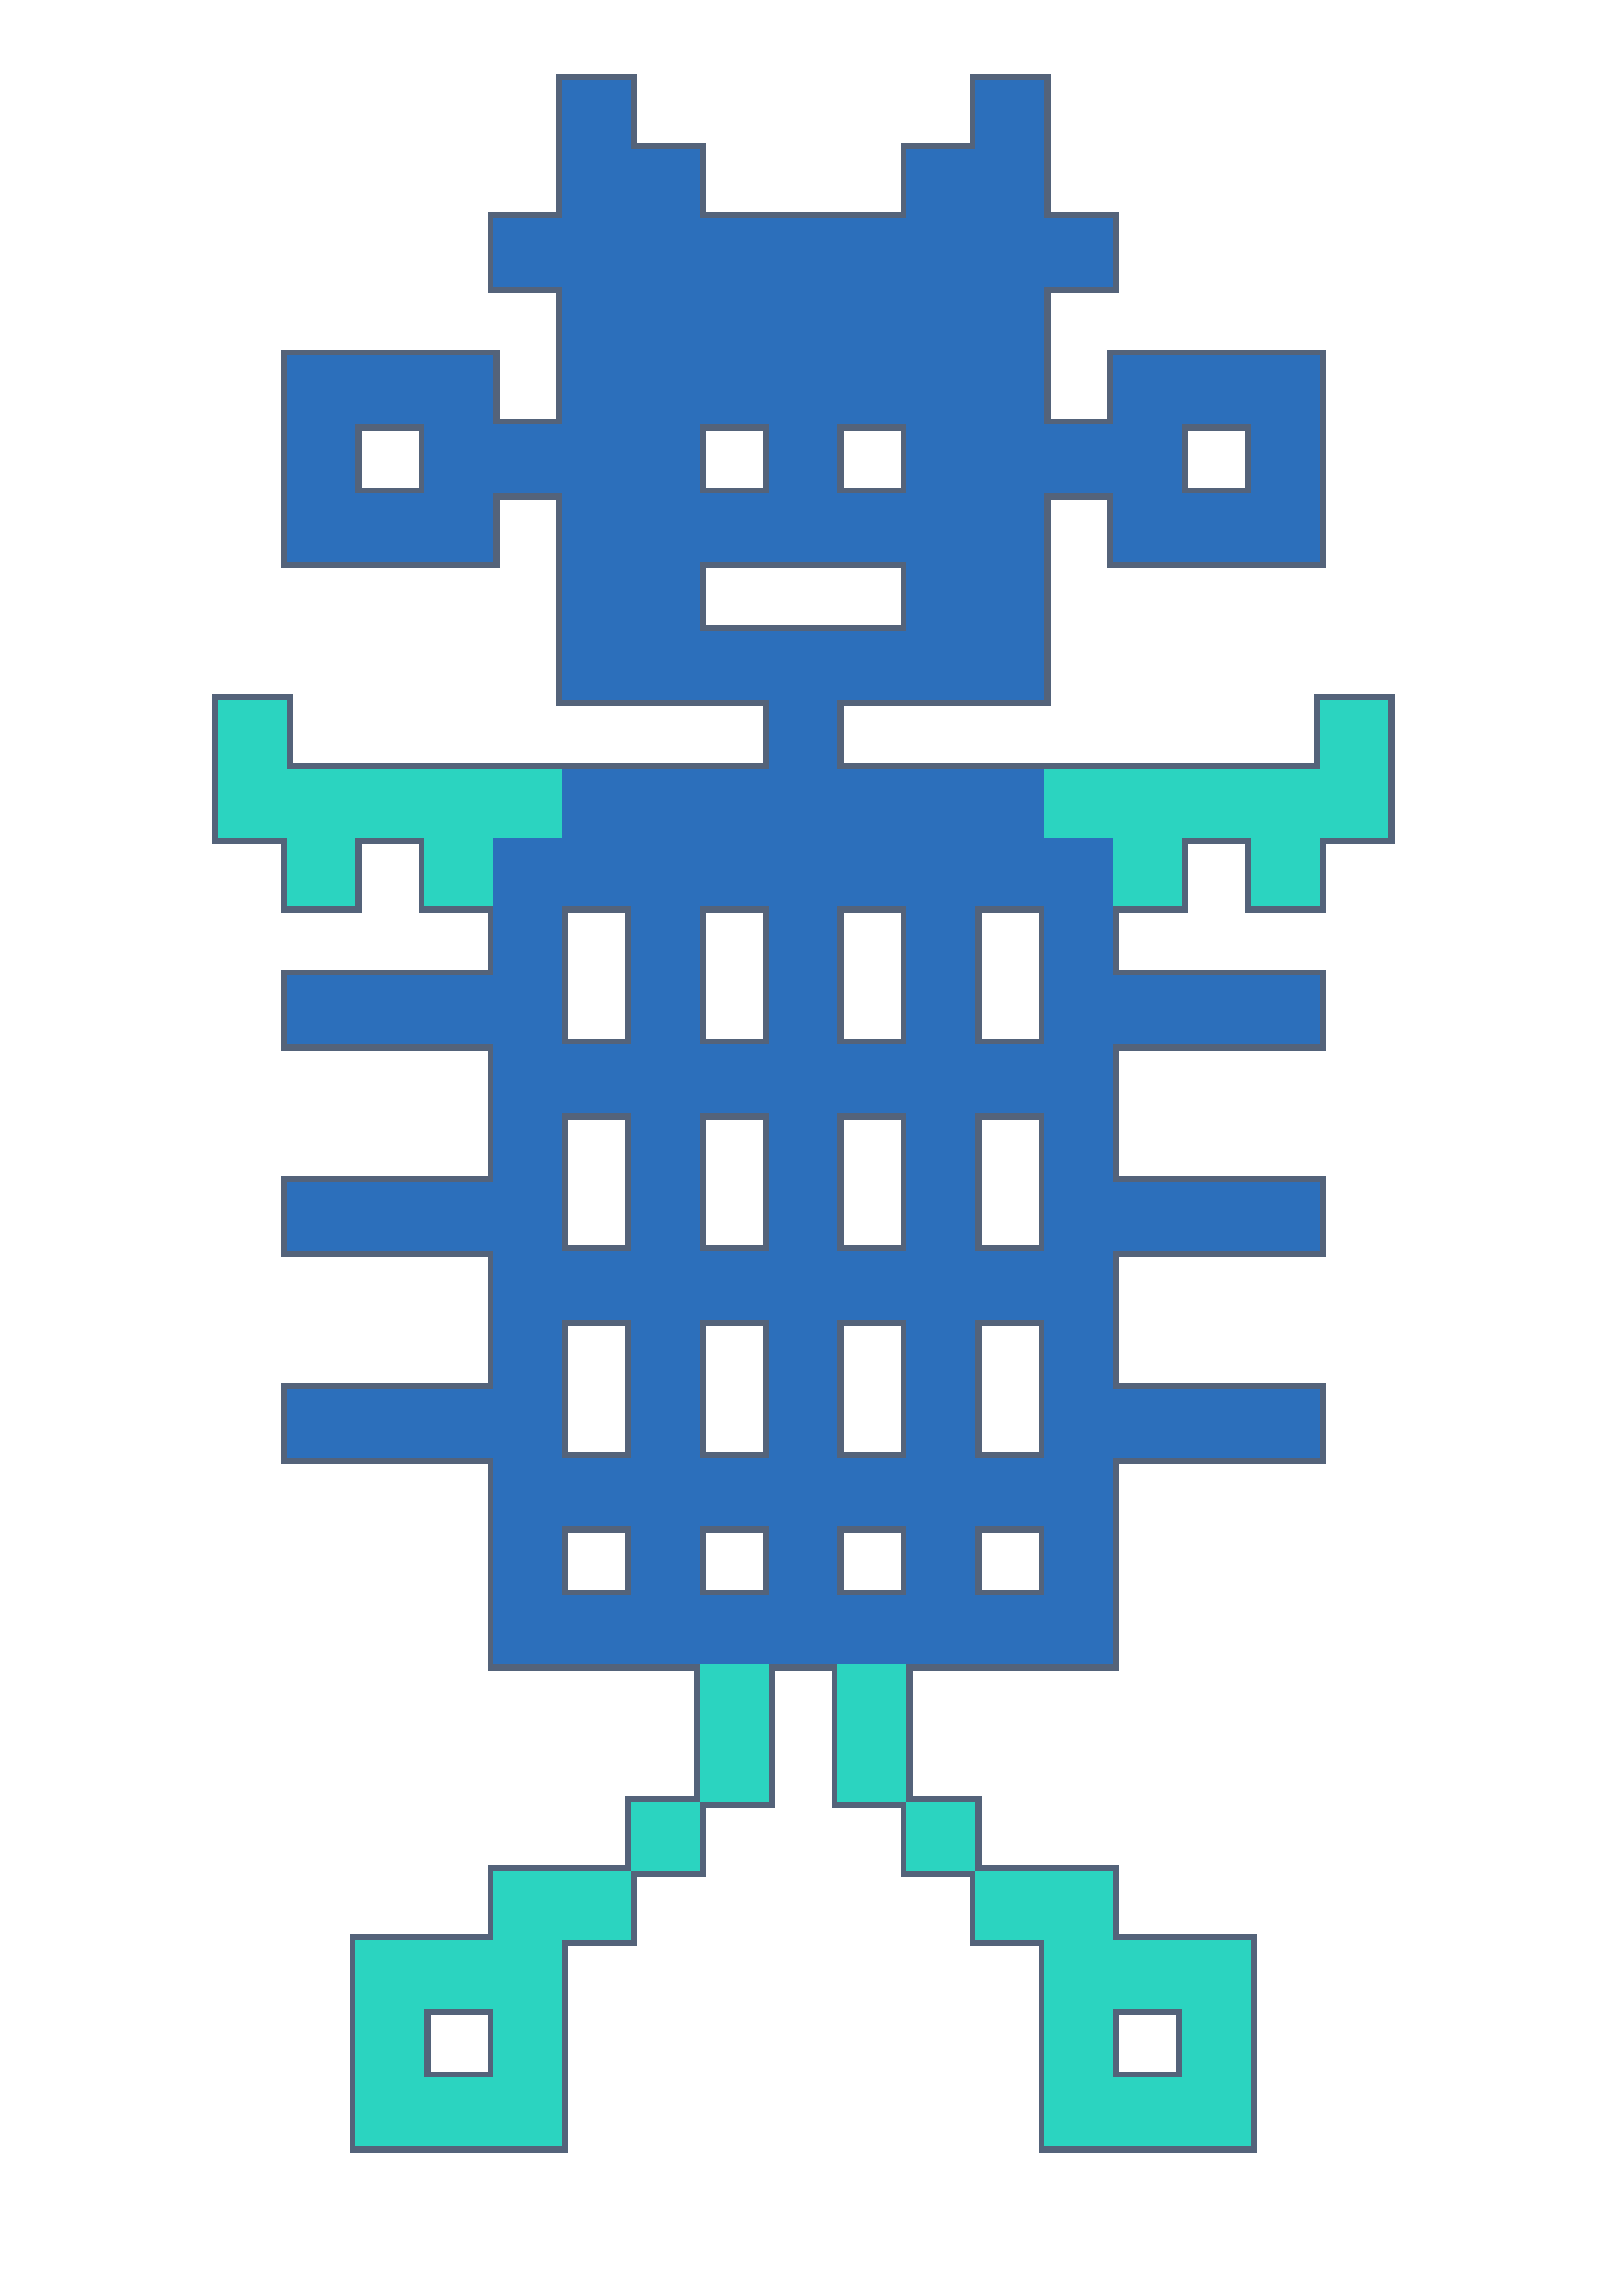
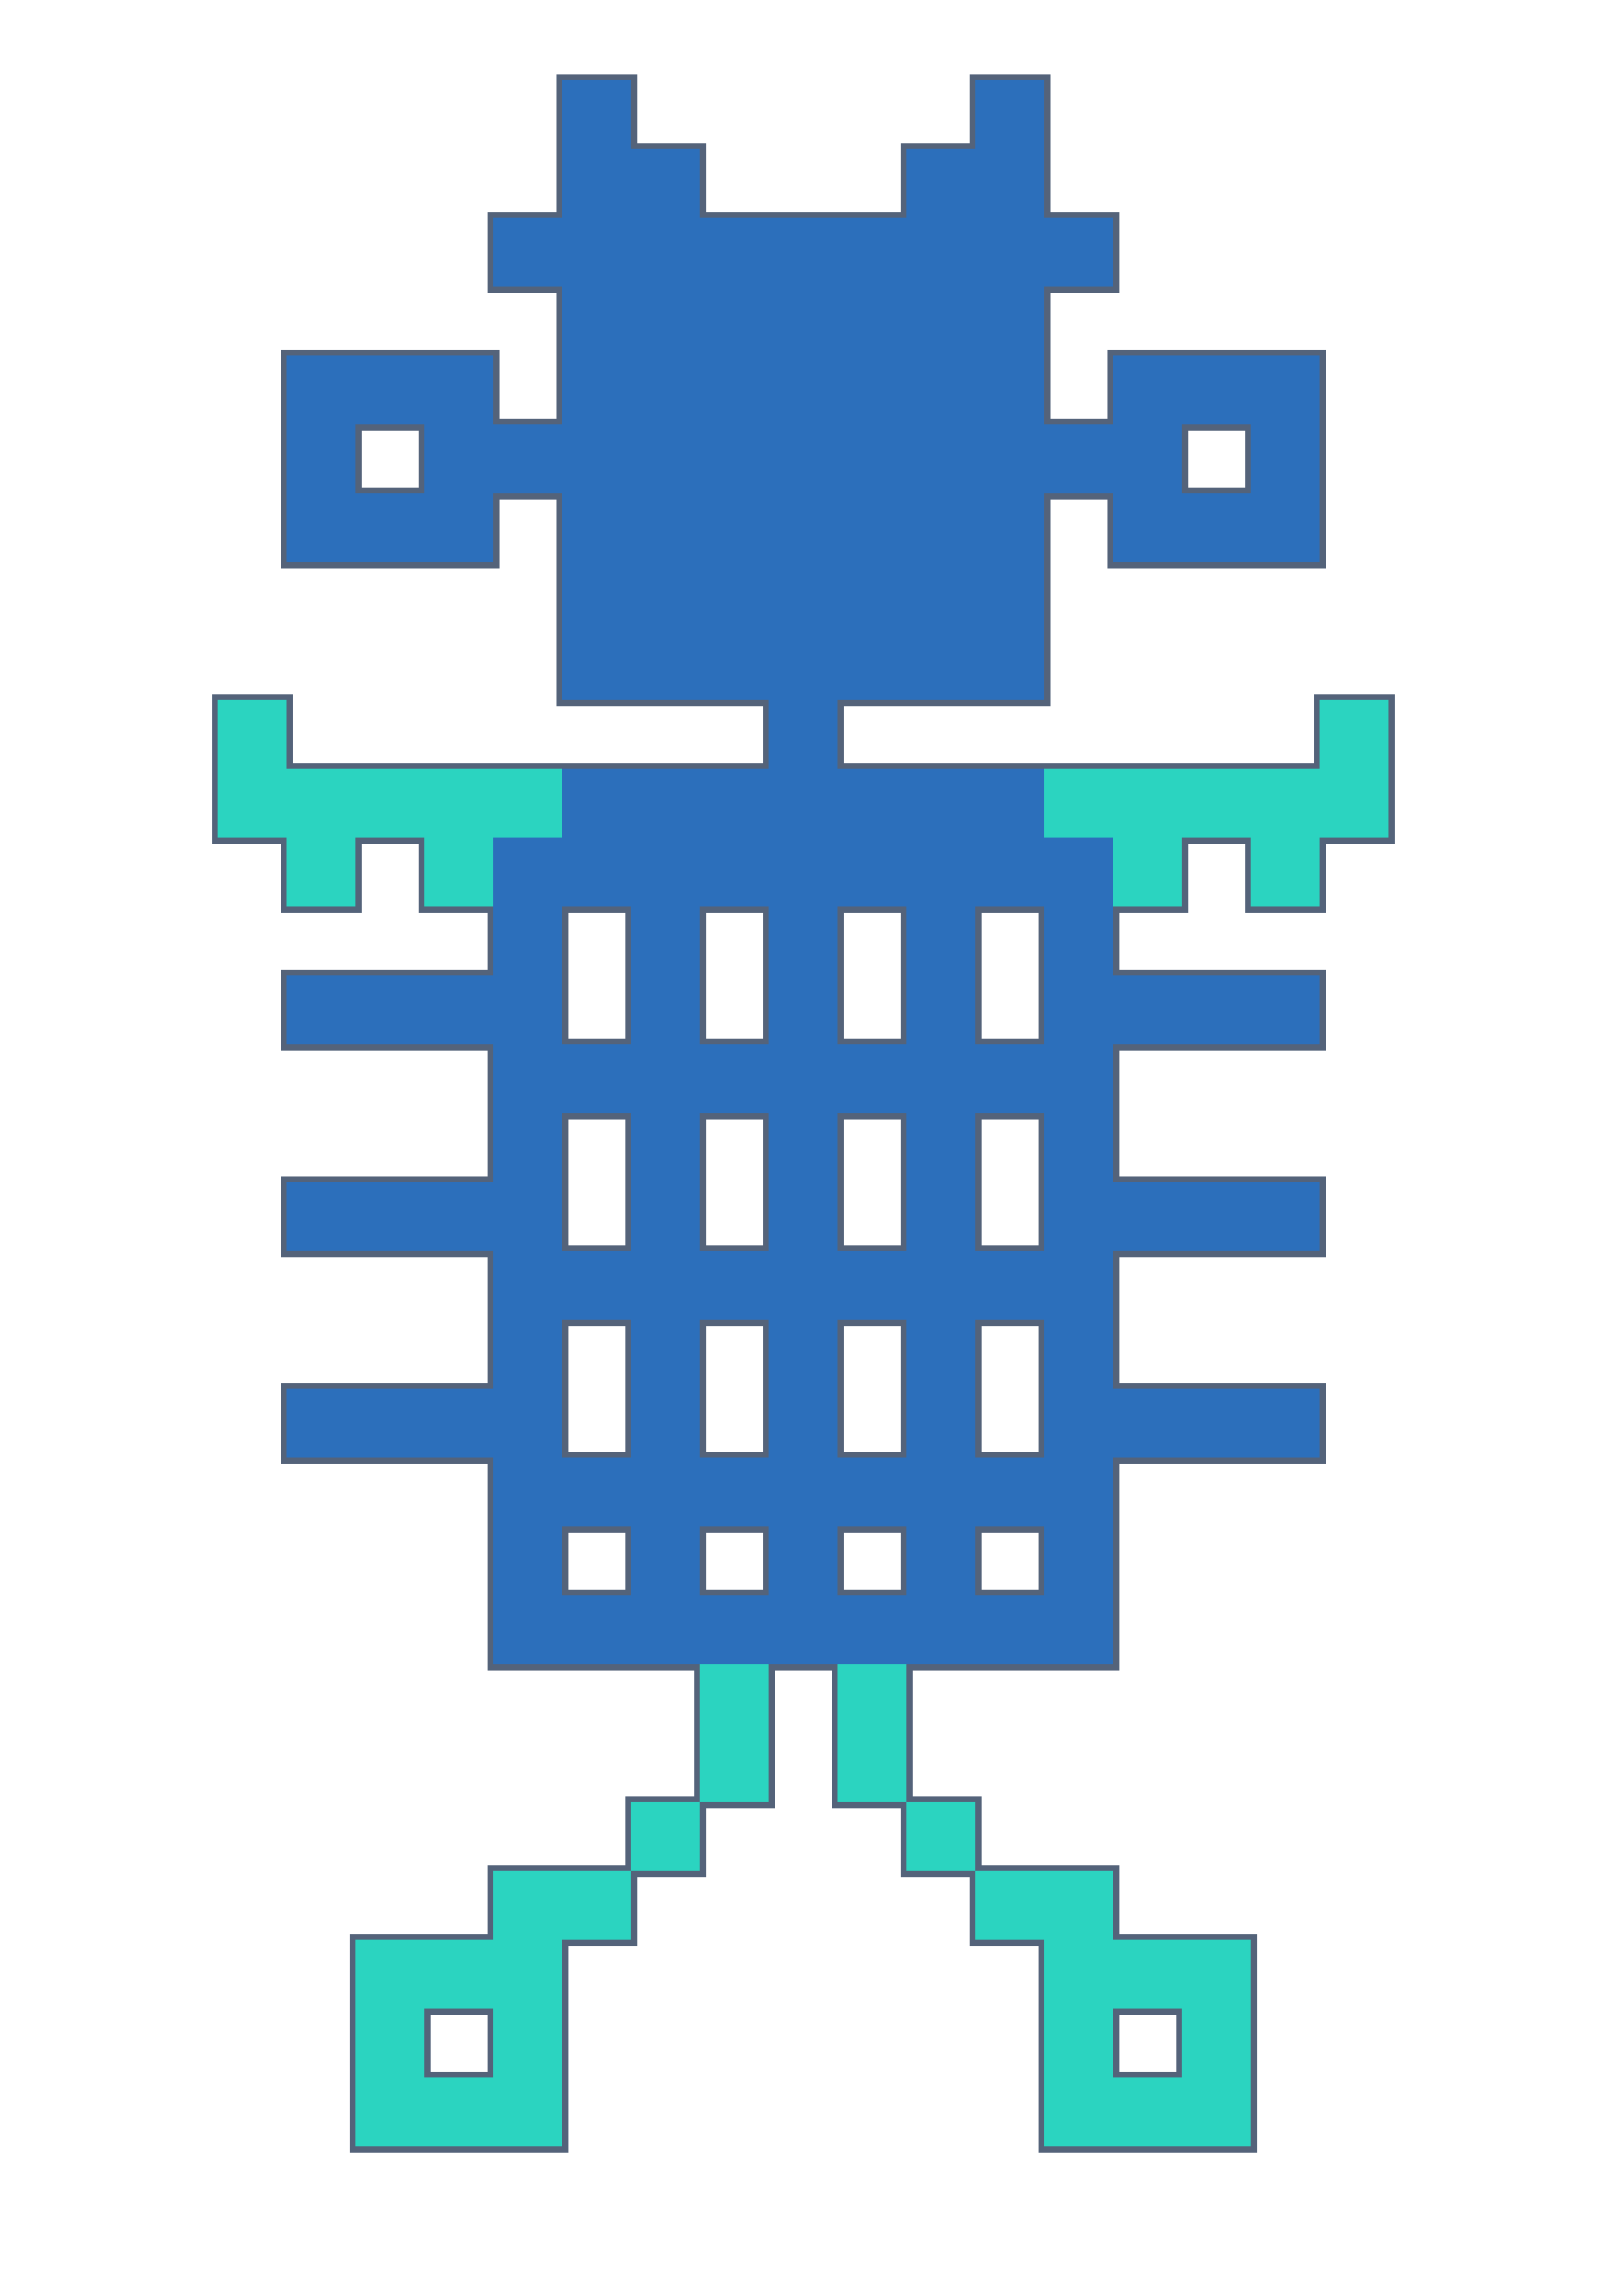
<svg xmlns="http://www.w3.org/2000/svg" width="280" height="400" viewBox="0 0 280 400" shape-rendering="crispEdges" role="img" aria-label="BARTEK emblem">
  <rect x="37" y="121" width="14" height="14" fill="#54637a" />
  <rect x="37" y="133" width="14" height="14" fill="#54637a" />
  <rect x="49" y="61" width="14" height="14" fill="#54637a" />
  <rect x="49" y="73" width="14" height="14" fill="#54637a" />
  <rect x="49" y="85" width="14" height="14" fill="#54637a" />
  <rect x="49" y="133" width="14" height="14" fill="#54637a" />
  <rect x="49" y="145" width="14" height="14" fill="#54637a" />
  <rect x="49" y="169" width="14" height="14" fill="#54637a" />
  <rect x="49" y="205" width="14" height="14" fill="#54637a" />
  <rect x="49" y="241" width="14" height="14" fill="#54637a" />
  <rect x="61" y="61" width="14" height="14" fill="#54637a" />
  <rect x="61" y="85" width="14" height="14" fill="#54637a" />
  <rect x="61" y="133" width="14" height="14" fill="#54637a" />
  <rect x="61" y="169" width="14" height="14" fill="#54637a" />
  <rect x="61" y="205" width="14" height="14" fill="#54637a" />
  <rect x="61" y="241" width="14" height="14" fill="#54637a" />
  <rect x="61" y="337" width="14" height="14" fill="#54637a" />
  <rect x="61" y="349" width="14" height="14" fill="#54637a" />
  <rect x="61" y="361" width="14" height="14" fill="#54637a" />
  <rect x="73" y="61" width="14" height="14" fill="#54637a" />
  <rect x="73" y="73" width="14" height="14" fill="#54637a" />
  <rect x="73" y="85" width="14" height="14" fill="#54637a" />
  <rect x="73" y="133" width="14" height="14" fill="#54637a" />
  <rect x="73" y="145" width="14" height="14" fill="#54637a" />
  <rect x="73" y="169" width="14" height="14" fill="#54637a" />
  <rect x="73" y="205" width="14" height="14" fill="#54637a" />
  <rect x="73" y="241" width="14" height="14" fill="#54637a" />
  <rect x="73" y="337" width="14" height="14" fill="#54637a" />
  <rect x="73" y="361" width="14" height="14" fill="#54637a" />
  <rect x="85" y="37" width="14" height="14" fill="#54637a" />
  <rect x="85" y="73" width="14" height="14" fill="#54637a" />
  <rect x="85" y="133" width="14" height="14" fill="#54637a" />
  <rect x="85" y="157" width="14" height="14" fill="#54637a" />
  <rect x="85" y="169" width="14" height="14" fill="#54637a" />
  <rect x="85" y="181" width="14" height="14" fill="#54637a" />
  <rect x="85" y="193" width="14" height="14" fill="#54637a" />
  <rect x="85" y="205" width="14" height="14" fill="#54637a" />
  <rect x="85" y="217" width="14" height="14" fill="#54637a" />
  <rect x="85" y="229" width="14" height="14" fill="#54637a" />
  <rect x="85" y="241" width="14" height="14" fill="#54637a" />
  <rect x="85" y="253" width="14" height="14" fill="#54637a" />
  <rect x="85" y="265" width="14" height="14" fill="#54637a" />
  <rect x="85" y="277" width="14" height="14" fill="#54637a" />
  <rect x="85" y="325" width="14" height="14" fill="#54637a" />
  <rect x="85" y="337" width="14" height="14" fill="#54637a" />
  <rect x="85" y="349" width="14" height="14" fill="#54637a" />
  <rect x="85" y="361" width="14" height="14" fill="#54637a" />
  <rect x="97" y="13" width="14" height="14" fill="#54637a" />
  <rect x="97" y="25" width="14" height="14" fill="#54637a" />
  <rect x="97" y="49" width="14" height="14" fill="#54637a" />
  <rect x="97" y="61" width="14" height="14" fill="#54637a" />
  <rect x="97" y="85" width="14" height="14" fill="#54637a" />
  <rect x="97" y="97" width="14" height="14" fill="#54637a" />
  <rect x="97" y="109" width="14" height="14" fill="#54637a" />
  <rect x="97" y="133" width="14" height="14" fill="#54637a" />
  <rect x="97" y="145" width="14" height="14" fill="#54637a" />
  <rect x="97" y="181" width="14" height="14" fill="#54637a" />
  <rect x="97" y="217" width="14" height="14" fill="#54637a" />
  <rect x="97" y="253" width="14" height="14" fill="#54637a" />
  <rect x="97" y="277" width="14" height="14" fill="#54637a" />
  <rect x="97" y="325" width="14" height="14" fill="#54637a" />
  <rect x="109" y="25" width="14" height="14" fill="#54637a" />
-   <rect x="109" y="73" width="14" height="14" fill="#54637a" />
-   <rect x="109" y="97" width="14" height="14" fill="#54637a" />
  <rect x="109" y="109" width="14" height="14" fill="#54637a" />
  <rect x="109" y="133" width="14" height="14" fill="#54637a" />
  <rect x="109" y="157" width="14" height="14" fill="#54637a" />
  <rect x="109" y="169" width="14" height="14" fill="#54637a" />
  <rect x="109" y="193" width="14" height="14" fill="#54637a" />
  <rect x="109" y="205" width="14" height="14" fill="#54637a" />
  <rect x="109" y="229" width="14" height="14" fill="#54637a" />
  <rect x="109" y="241" width="14" height="14" fill="#54637a" />
  <rect x="109" y="265" width="14" height="14" fill="#54637a" />
  <rect x="109" y="277" width="14" height="14" fill="#54637a" />
  <rect x="109" y="313" width="14" height="14" fill="#54637a" />
  <rect x="121" y="37" width="14" height="14" fill="#54637a" />
-   <rect x="121" y="61" width="14" height="14" fill="#54637a" />
-   <rect x="121" y="85" width="14" height="14" fill="#54637a" />
  <rect x="121" y="109" width="14" height="14" fill="#54637a" />
  <rect x="121" y="133" width="14" height="14" fill="#54637a" />
  <rect x="121" y="145" width="14" height="14" fill="#54637a" />
  <rect x="121" y="181" width="14" height="14" fill="#54637a" />
  <rect x="121" y="217" width="14" height="14" fill="#54637a" />
  <rect x="121" y="253" width="14" height="14" fill="#54637a" />
  <rect x="121" y="277" width="14" height="14" fill="#54637a" />
  <rect x="121" y="289" width="14" height="14" fill="#54637a" />
  <rect x="121" y="301" width="14" height="14" fill="#54637a" />
  <rect x="133" y="37" width="14" height="14" fill="#54637a" />
-   <rect x="133" y="73" width="14" height="14" fill="#54637a" />
-   <rect x="133" y="85" width="14" height="14" fill="#54637a" />
-   <rect x="133" y="109" width="14" height="14" fill="#54637a" />
  <rect x="133" y="121" width="14" height="14" fill="#54637a" />
  <rect x="133" y="157" width="14" height="14" fill="#54637a" />
  <rect x="133" y="169" width="14" height="14" fill="#54637a" />
  <rect x="133" y="193" width="14" height="14" fill="#54637a" />
  <rect x="133" y="205" width="14" height="14" fill="#54637a" />
  <rect x="133" y="229" width="14" height="14" fill="#54637a" />
  <rect x="133" y="241" width="14" height="14" fill="#54637a" />
  <rect x="133" y="265" width="14" height="14" fill="#54637a" />
  <rect x="133" y="277" width="14" height="14" fill="#54637a" />
  <rect x="145" y="37" width="14" height="14" fill="#54637a" />
-   <rect x="145" y="61" width="14" height="14" fill="#54637a" />
-   <rect x="145" y="85" width="14" height="14" fill="#54637a" />
  <rect x="145" y="109" width="14" height="14" fill="#54637a" />
  <rect x="145" y="133" width="14" height="14" fill="#54637a" />
  <rect x="145" y="145" width="14" height="14" fill="#54637a" />
  <rect x="145" y="181" width="14" height="14" fill="#54637a" />
  <rect x="145" y="217" width="14" height="14" fill="#54637a" />
  <rect x="145" y="253" width="14" height="14" fill="#54637a" />
  <rect x="145" y="277" width="14" height="14" fill="#54637a" />
  <rect x="145" y="289" width="14" height="14" fill="#54637a" />
  <rect x="145" y="301" width="14" height="14" fill="#54637a" />
  <rect x="157" y="25" width="14" height="14" fill="#54637a" />
-   <rect x="157" y="73" width="14" height="14" fill="#54637a" />
-   <rect x="157" y="97" width="14" height="14" fill="#54637a" />
  <rect x="157" y="109" width="14" height="14" fill="#54637a" />
  <rect x="157" y="133" width="14" height="14" fill="#54637a" />
  <rect x="157" y="157" width="14" height="14" fill="#54637a" />
  <rect x="157" y="169" width="14" height="14" fill="#54637a" />
  <rect x="157" y="193" width="14" height="14" fill="#54637a" />
  <rect x="157" y="205" width="14" height="14" fill="#54637a" />
  <rect x="157" y="229" width="14" height="14" fill="#54637a" />
  <rect x="157" y="241" width="14" height="14" fill="#54637a" />
  <rect x="157" y="265" width="14" height="14" fill="#54637a" />
  <rect x="157" y="277" width="14" height="14" fill="#54637a" />
  <rect x="157" y="313" width="14" height="14" fill="#54637a" />
  <rect x="169" y="13" width="14" height="14" fill="#54637a" />
  <rect x="169" y="25" width="14" height="14" fill="#54637a" />
  <rect x="169" y="49" width="14" height="14" fill="#54637a" />
  <rect x="169" y="61" width="14" height="14" fill="#54637a" />
  <rect x="169" y="85" width="14" height="14" fill="#54637a" />
  <rect x="169" y="97" width="14" height="14" fill="#54637a" />
  <rect x="169" y="109" width="14" height="14" fill="#54637a" />
  <rect x="169" y="133" width="14" height="14" fill="#54637a" />
  <rect x="169" y="145" width="14" height="14" fill="#54637a" />
  <rect x="169" y="181" width="14" height="14" fill="#54637a" />
  <rect x="169" y="217" width="14" height="14" fill="#54637a" />
  <rect x="169" y="253" width="14" height="14" fill="#54637a" />
  <rect x="169" y="277" width="14" height="14" fill="#54637a" />
  <rect x="169" y="325" width="14" height="14" fill="#54637a" />
  <rect x="181" y="37" width="14" height="14" fill="#54637a" />
  <rect x="181" y="73" width="14" height="14" fill="#54637a" />
  <rect x="181" y="133" width="14" height="14" fill="#54637a" />
  <rect x="181" y="157" width="14" height="14" fill="#54637a" />
  <rect x="181" y="169" width="14" height="14" fill="#54637a" />
  <rect x="181" y="181" width="14" height="14" fill="#54637a" />
  <rect x="181" y="193" width="14" height="14" fill="#54637a" />
  <rect x="181" y="205" width="14" height="14" fill="#54637a" />
  <rect x="181" y="217" width="14" height="14" fill="#54637a" />
  <rect x="181" y="229" width="14" height="14" fill="#54637a" />
  <rect x="181" y="241" width="14" height="14" fill="#54637a" />
  <rect x="181" y="253" width="14" height="14" fill="#54637a" />
  <rect x="181" y="265" width="14" height="14" fill="#54637a" />
  <rect x="181" y="277" width="14" height="14" fill="#54637a" />
  <rect x="181" y="325" width="14" height="14" fill="#54637a" />
  <rect x="181" y="337" width="14" height="14" fill="#54637a" />
  <rect x="181" y="349" width="14" height="14" fill="#54637a" />
  <rect x="181" y="361" width="14" height="14" fill="#54637a" />
  <rect x="193" y="61" width="14" height="14" fill="#54637a" />
  <rect x="193" y="73" width="14" height="14" fill="#54637a" />
  <rect x="193" y="85" width="14" height="14" fill="#54637a" />
  <rect x="193" y="133" width="14" height="14" fill="#54637a" />
  <rect x="193" y="145" width="14" height="14" fill="#54637a" />
  <rect x="193" y="169" width="14" height="14" fill="#54637a" />
  <rect x="193" y="205" width="14" height="14" fill="#54637a" />
  <rect x="193" y="241" width="14" height="14" fill="#54637a" />
  <rect x="193" y="337" width="14" height="14" fill="#54637a" />
  <rect x="193" y="361" width="14" height="14" fill="#54637a" />
  <rect x="205" y="61" width="14" height="14" fill="#54637a" />
  <rect x="205" y="85" width="14" height="14" fill="#54637a" />
  <rect x="205" y="133" width="14" height="14" fill="#54637a" />
  <rect x="205" y="169" width="14" height="14" fill="#54637a" />
  <rect x="205" y="205" width="14" height="14" fill="#54637a" />
  <rect x="205" y="241" width="14" height="14" fill="#54637a" />
  <rect x="205" y="337" width="14" height="14" fill="#54637a" />
  <rect x="205" y="349" width="14" height="14" fill="#54637a" />
  <rect x="205" y="361" width="14" height="14" fill="#54637a" />
  <rect x="217" y="61" width="14" height="14" fill="#54637a" />
  <rect x="217" y="73" width="14" height="14" fill="#54637a" />
  <rect x="217" y="85" width="14" height="14" fill="#54637a" />
  <rect x="217" y="133" width="14" height="14" fill="#54637a" />
  <rect x="217" y="145" width="14" height="14" fill="#54637a" />
  <rect x="217" y="169" width="14" height="14" fill="#54637a" />
  <rect x="217" y="205" width="14" height="14" fill="#54637a" />
  <rect x="217" y="241" width="14" height="14" fill="#54637a" />
  <rect x="229" y="121" width="14" height="14" fill="#54637a" />
  <rect x="229" y="133" width="14" height="14" fill="#54637a" />
  <rect x="98" y="14" width="12" height="12" fill="#2c6fbb" />
  <rect x="170" y="14" width="12" height="12" fill="#2c6fbb" />
  <rect x="98" y="26" width="12" height="12" fill="#2c6fbb" />
  <rect x="110" y="26" width="12" height="12" fill="#2c6fbb" />
  <rect x="158" y="26" width="12" height="12" fill="#2c6fbb" />
  <rect x="170" y="26" width="12" height="12" fill="#2c6fbb" />
  <rect x="86" y="38" width="12" height="12" fill="#2c6fbb" />
  <rect x="98" y="38" width="12" height="12" fill="#2c6fbb" />
  <rect x="110" y="38" width="12" height="12" fill="#2c6fbb" />
  <rect x="122" y="38" width="12" height="12" fill="#2c6fbb" />
  <rect x="134" y="38" width="12" height="12" fill="#2c6fbb" />
  <rect x="146" y="38" width="12" height="12" fill="#2c6fbb" />
  <rect x="158" y="38" width="12" height="12" fill="#2c6fbb" />
  <rect x="170" y="38" width="12" height="12" fill="#2c6fbb" />
  <rect x="182" y="38" width="12" height="12" fill="#2c6fbb" />
  <rect x="98" y="50" width="12" height="12" fill="#2c6fbb" />
  <rect x="110" y="50" width="12" height="12" fill="#2c6fbb" />
  <rect x="122" y="50" width="12" height="12" fill="#2c6fbb" />
  <rect x="134" y="50" width="12" height="12" fill="#2c6fbb" />
  <rect x="146" y="50" width="12" height="12" fill="#2c6fbb" />
  <rect x="158" y="50" width="12" height="12" fill="#2c6fbb" />
  <rect x="170" y="50" width="12" height="12" fill="#2c6fbb" />
  <rect x="98" y="62" width="12" height="12" fill="#2c6fbb" />
  <rect x="110" y="62" width="12" height="12" fill="#2c6fbb" />
  <rect x="122" y="62" width="12" height="12" fill="#2c6fbb" />
  <rect x="134" y="62" width="12" height="12" fill="#2c6fbb" />
  <rect x="146" y="62" width="12" height="12" fill="#2c6fbb" />
  <rect x="158" y="62" width="12" height="12" fill="#2c6fbb" />
  <rect x="170" y="62" width="12" height="12" fill="#2c6fbb" />
  <rect x="98" y="74" width="12" height="12" fill="#2c6fbb" />
  <rect x="110" y="74" width="12" height="12" fill="#2c6fbb" />
+   <rect x="122" y="74" width="12" height="12" fill="#2c6fbb" />
  <rect x="134" y="74" width="12" height="12" fill="#2c6fbb" />
+   <rect x="146" y="74" width="12" height="12" fill="#2c6fbb" />
  <rect x="158" y="74" width="12" height="12" fill="#2c6fbb" />
  <rect x="170" y="74" width="12" height="12" fill="#2c6fbb" />
  <rect x="98" y="86" width="12" height="12" fill="#2c6fbb" />
  <rect x="110" y="86" width="12" height="12" fill="#2c6fbb" />
  <rect x="122" y="86" width="12" height="12" fill="#2c6fbb" />
  <rect x="134" y="86" width="12" height="12" fill="#2c6fbb" />
  <rect x="146" y="86" width="12" height="12" fill="#2c6fbb" />
  <rect x="158" y="86" width="12" height="12" fill="#2c6fbb" />
  <rect x="170" y="86" width="12" height="12" fill="#2c6fbb" />
  <rect x="98" y="98" width="12" height="12" fill="#2c6fbb" />
  <rect x="110" y="98" width="12" height="12" fill="#2c6fbb" />
+   <rect x="122" y="98" width="12" height="12" fill="#2c6fbb" />
+   <rect x="134" y="98" width="12" height="12" fill="#2c6fbb" />
+   <rect x="146" y="98" width="12" height="12" fill="#2c6fbb" />
  <rect x="158" y="98" width="12" height="12" fill="#2c6fbb" />
  <rect x="170" y="98" width="12" height="12" fill="#2c6fbb" />
  <rect x="98" y="110" width="12" height="12" fill="#2c6fbb" />
  <rect x="110" y="110" width="12" height="12" fill="#2c6fbb" />
  <rect x="122" y="110" width="12" height="12" fill="#2c6fbb" />
  <rect x="134" y="110" width="12" height="12" fill="#2c6fbb" />
  <rect x="146" y="110" width="12" height="12" fill="#2c6fbb" />
  <rect x="158" y="110" width="12" height="12" fill="#2c6fbb" />
  <rect x="170" y="110" width="12" height="12" fill="#2c6fbb" />
  <rect x="50" y="62" width="12" height="12" fill="#2c6fbb" />
  <rect x="62" y="62" width="12" height="12" fill="#2c6fbb" />
  <rect x="74" y="62" width="12" height="12" fill="#2c6fbb" />
  <rect x="50" y="74" width="12" height="12" fill="#2c6fbb" />
  <rect x="74" y="74" width="12" height="12" fill="#2c6fbb" />
  <rect x="50" y="86" width="12" height="12" fill="#2c6fbb" />
  <rect x="62" y="86" width="12" height="12" fill="#2c6fbb" />
  <rect x="74" y="86" width="12" height="12" fill="#2c6fbb" />
  <rect x="194" y="62" width="12" height="12" fill="#2c6fbb" />
  <rect x="206" y="62" width="12" height="12" fill="#2c6fbb" />
  <rect x="218" y="62" width="12" height="12" fill="#2c6fbb" />
  <rect x="194" y="74" width="12" height="12" fill="#2c6fbb" />
  <rect x="218" y="74" width="12" height="12" fill="#2c6fbb" />
  <rect x="194" y="86" width="12" height="12" fill="#2c6fbb" />
  <rect x="206" y="86" width="12" height="12" fill="#2c6fbb" />
  <rect x="218" y="86" width="12" height="12" fill="#2c6fbb" />
  <rect x="86" y="74" width="12" height="12" fill="#2c6fbb" />
  <rect x="182" y="74" width="12" height="12" fill="#2c6fbb" />
  <rect x="134" y="122" width="12" height="12" fill="#2c6fbb" />
  <rect x="38" y="134" width="12" height="12" fill="#2bd4c0" />
  <rect x="50" y="134" width="12" height="12" fill="#2bd4c0" />
  <rect x="62" y="134" width="12" height="12" fill="#2bd4c0" />
  <rect x="74" y="134" width="12" height="12" fill="#2bd4c0" />
  <rect x="86" y="134" width="12" height="12" fill="#2bd4c0" />
  <rect x="182" y="134" width="12" height="12" fill="#2bd4c0" />
  <rect x="194" y="134" width="12" height="12" fill="#2bd4c0" />
  <rect x="206" y="134" width="12" height="12" fill="#2bd4c0" />
  <rect x="218" y="134" width="12" height="12" fill="#2bd4c0" />
  <rect x="230" y="134" width="12" height="12" fill="#2bd4c0" />
  <rect x="38" y="122" width="12" height="12" fill="#2bd4c0" />
  <rect x="230" y="122" width="12" height="12" fill="#2bd4c0" />
  <rect x="98" y="134" width="12" height="12" fill="#2c6fbb" />
  <rect x="110" y="134" width="12" height="12" fill="#2c6fbb" />
  <rect x="122" y="134" width="12" height="12" fill="#2c6fbb" />
  <rect x="134" y="134" width="12" height="12" fill="#2c6fbb" />
  <rect x="146" y="134" width="12" height="12" fill="#2c6fbb" />
  <rect x="158" y="134" width="12" height="12" fill="#2c6fbb" />
  <rect x="170" y="134" width="12" height="12" fill="#2c6fbb" />
  <rect x="50" y="146" width="12" height="12" fill="#2bd4c0" />
  <rect x="74" y="146" width="12" height="12" fill="#2bd4c0" />
  <rect x="194" y="146" width="12" height="12" fill="#2bd4c0" />
  <rect x="218" y="146" width="12" height="12" fill="#2bd4c0" />
  <rect x="86" y="146" width="12" height="12" fill="#2c6fbb" />
  <rect x="86" y="158" width="12" height="12" fill="#2c6fbb" />
  <rect x="86" y="170" width="12" height="12" fill="#2c6fbb" />
  <rect x="86" y="182" width="12" height="12" fill="#2c6fbb" />
  <rect x="86" y="194" width="12" height="12" fill="#2c6fbb" />
  <rect x="86" y="206" width="12" height="12" fill="#2c6fbb" />
  <rect x="86" y="218" width="12" height="12" fill="#2c6fbb" />
  <rect x="86" y="230" width="12" height="12" fill="#2c6fbb" />
  <rect x="86" y="242" width="12" height="12" fill="#2c6fbb" />
  <rect x="86" y="254" width="12" height="12" fill="#2c6fbb" />
  <rect x="86" y="266" width="12" height="12" fill="#2c6fbb" />
  <rect x="86" y="278" width="12" height="12" fill="#2c6fbb" />
  <rect x="110" y="146" width="12" height="12" fill="#2c6fbb" />
  <rect x="110" y="158" width="12" height="12" fill="#2c6fbb" />
  <rect x="110" y="170" width="12" height="12" fill="#2c6fbb" />
  <rect x="110" y="182" width="12" height="12" fill="#2c6fbb" />
  <rect x="110" y="194" width="12" height="12" fill="#2c6fbb" />
  <rect x="110" y="206" width="12" height="12" fill="#2c6fbb" />
  <rect x="110" y="218" width="12" height="12" fill="#2c6fbb" />
  <rect x="110" y="230" width="12" height="12" fill="#2c6fbb" />
  <rect x="110" y="242" width="12" height="12" fill="#2c6fbb" />
  <rect x="110" y="254" width="12" height="12" fill="#2c6fbb" />
  <rect x="110" y="266" width="12" height="12" fill="#2c6fbb" />
  <rect x="110" y="278" width="12" height="12" fill="#2c6fbb" />
  <rect x="134" y="146" width="12" height="12" fill="#2c6fbb" />
  <rect x="134" y="158" width="12" height="12" fill="#2c6fbb" />
  <rect x="134" y="170" width="12" height="12" fill="#2c6fbb" />
  <rect x="134" y="182" width="12" height="12" fill="#2c6fbb" />
  <rect x="134" y="194" width="12" height="12" fill="#2c6fbb" />
  <rect x="134" y="206" width="12" height="12" fill="#2c6fbb" />
  <rect x="134" y="218" width="12" height="12" fill="#2c6fbb" />
  <rect x="134" y="230" width="12" height="12" fill="#2c6fbb" />
  <rect x="134" y="242" width="12" height="12" fill="#2c6fbb" />
  <rect x="134" y="254" width="12" height="12" fill="#2c6fbb" />
  <rect x="134" y="266" width="12" height="12" fill="#2c6fbb" />
  <rect x="134" y="278" width="12" height="12" fill="#2c6fbb" />
  <rect x="158" y="146" width="12" height="12" fill="#2c6fbb" />
  <rect x="158" y="158" width="12" height="12" fill="#2c6fbb" />
  <rect x="158" y="170" width="12" height="12" fill="#2c6fbb" />
  <rect x="158" y="182" width="12" height="12" fill="#2c6fbb" />
  <rect x="158" y="194" width="12" height="12" fill="#2c6fbb" />
  <rect x="158" y="206" width="12" height="12" fill="#2c6fbb" />
  <rect x="158" y="218" width="12" height="12" fill="#2c6fbb" />
  <rect x="158" y="230" width="12" height="12" fill="#2c6fbb" />
  <rect x="158" y="242" width="12" height="12" fill="#2c6fbb" />
  <rect x="158" y="254" width="12" height="12" fill="#2c6fbb" />
  <rect x="158" y="266" width="12" height="12" fill="#2c6fbb" />
  <rect x="158" y="278" width="12" height="12" fill="#2c6fbb" />
  <rect x="182" y="146" width="12" height="12" fill="#2c6fbb" />
  <rect x="182" y="158" width="12" height="12" fill="#2c6fbb" />
  <rect x="182" y="170" width="12" height="12" fill="#2c6fbb" />
  <rect x="182" y="182" width="12" height="12" fill="#2c6fbb" />
  <rect x="182" y="194" width="12" height="12" fill="#2c6fbb" />
  <rect x="182" y="206" width="12" height="12" fill="#2c6fbb" />
  <rect x="182" y="218" width="12" height="12" fill="#2c6fbb" />
  <rect x="182" y="230" width="12" height="12" fill="#2c6fbb" />
  <rect x="182" y="242" width="12" height="12" fill="#2c6fbb" />
  <rect x="182" y="254" width="12" height="12" fill="#2c6fbb" />
  <rect x="182" y="266" width="12" height="12" fill="#2c6fbb" />
  <rect x="182" y="278" width="12" height="12" fill="#2c6fbb" />
  <rect x="98" y="146" width="12" height="12" fill="#2c6fbb" />
  <rect x="122" y="146" width="12" height="12" fill="#2c6fbb" />
  <rect x="146" y="146" width="12" height="12" fill="#2c6fbb" />
  <rect x="170" y="146" width="12" height="12" fill="#2c6fbb" />
  <rect x="98" y="182" width="12" height="12" fill="#2c6fbb" />
  <rect x="122" y="182" width="12" height="12" fill="#2c6fbb" />
  <rect x="146" y="182" width="12" height="12" fill="#2c6fbb" />
  <rect x="170" y="182" width="12" height="12" fill="#2c6fbb" />
  <rect x="98" y="218" width="12" height="12" fill="#2c6fbb" />
  <rect x="122" y="218" width="12" height="12" fill="#2c6fbb" />
  <rect x="146" y="218" width="12" height="12" fill="#2c6fbb" />
  <rect x="170" y="218" width="12" height="12" fill="#2c6fbb" />
  <rect x="98" y="254" width="12" height="12" fill="#2c6fbb" />
  <rect x="122" y="254" width="12" height="12" fill="#2c6fbb" />
  <rect x="146" y="254" width="12" height="12" fill="#2c6fbb" />
  <rect x="170" y="254" width="12" height="12" fill="#2c6fbb" />
  <rect x="98" y="278" width="12" height="12" fill="#2c6fbb" />
  <rect x="122" y="278" width="12" height="12" fill="#2c6fbb" />
  <rect x="146" y="278" width="12" height="12" fill="#2c6fbb" />
  <rect x="170" y="278" width="12" height="12" fill="#2c6fbb" />
  <rect x="50" y="170" width="12" height="12" fill="#2c6fbb" />
  <rect x="62" y="170" width="12" height="12" fill="#2c6fbb" />
  <rect x="74" y="170" width="12" height="12" fill="#2c6fbb" />
  <rect x="194" y="170" width="12" height="12" fill="#2c6fbb" />
  <rect x="206" y="170" width="12" height="12" fill="#2c6fbb" />
  <rect x="218" y="170" width="12" height="12" fill="#2c6fbb" />
  <rect x="50" y="206" width="12" height="12" fill="#2c6fbb" />
  <rect x="62" y="206" width="12" height="12" fill="#2c6fbb" />
  <rect x="74" y="206" width="12" height="12" fill="#2c6fbb" />
  <rect x="194" y="206" width="12" height="12" fill="#2c6fbb" />
  <rect x="206" y="206" width="12" height="12" fill="#2c6fbb" />
  <rect x="218" y="206" width="12" height="12" fill="#2c6fbb" />
  <rect x="50" y="242" width="12" height="12" fill="#2c6fbb" />
  <rect x="62" y="242" width="12" height="12" fill="#2c6fbb" />
  <rect x="74" y="242" width="12" height="12" fill="#2c6fbb" />
  <rect x="194" y="242" width="12" height="12" fill="#2c6fbb" />
  <rect x="206" y="242" width="12" height="12" fill="#2c6fbb" />
  <rect x="218" y="242" width="12" height="12" fill="#2c6fbb" />
  <rect x="122" y="290" width="12" height="12" fill="#2bd4c0" />
  <rect x="122" y="302" width="12" height="12" fill="#2bd4c0" />
  <rect x="110" y="314" width="12" height="12" fill="#2bd4c0" />
  <rect x="98" y="326" width="12" height="12" fill="#2bd4c0" />
  <rect x="86" y="326" width="12" height="12" fill="#2bd4c0" />
  <rect x="62" y="338" width="12" height="12" fill="#2bd4c0" />
  <rect x="74" y="338" width="12" height="12" fill="#2bd4c0" />
  <rect x="86" y="338" width="12" height="12" fill="#2bd4c0" />
  <rect x="62" y="350" width="12" height="12" fill="#2bd4c0" />
  <rect x="86" y="350" width="12" height="12" fill="#2bd4c0" />
  <rect x="62" y="362" width="12" height="12" fill="#2bd4c0" />
  <rect x="74" y="362" width="12" height="12" fill="#2bd4c0" />
  <rect x="86" y="362" width="12" height="12" fill="#2bd4c0" />
  <rect x="146" y="290" width="12" height="12" fill="#2bd4c0" />
  <rect x="146" y="302" width="12" height="12" fill="#2bd4c0" />
  <rect x="158" y="314" width="12" height="12" fill="#2bd4c0" />
  <rect x="170" y="326" width="12" height="12" fill="#2bd4c0" />
  <rect x="182" y="326" width="12" height="12" fill="#2bd4c0" />
  <rect x="182" y="338" width="12" height="12" fill="#2bd4c0" />
  <rect x="194" y="338" width="12" height="12" fill="#2bd4c0" />
  <rect x="206" y="338" width="12" height="12" fill="#2bd4c0" />
  <rect x="182" y="350" width="12" height="12" fill="#2bd4c0" />
  <rect x="206" y="350" width="12" height="12" fill="#2bd4c0" />
  <rect x="182" y="362" width="12" height="12" fill="#2bd4c0" />
  <rect x="194" y="362" width="12" height="12" fill="#2bd4c0" />
  <rect x="206" y="362" width="12" height="12" fill="#2bd4c0" />
</svg>
